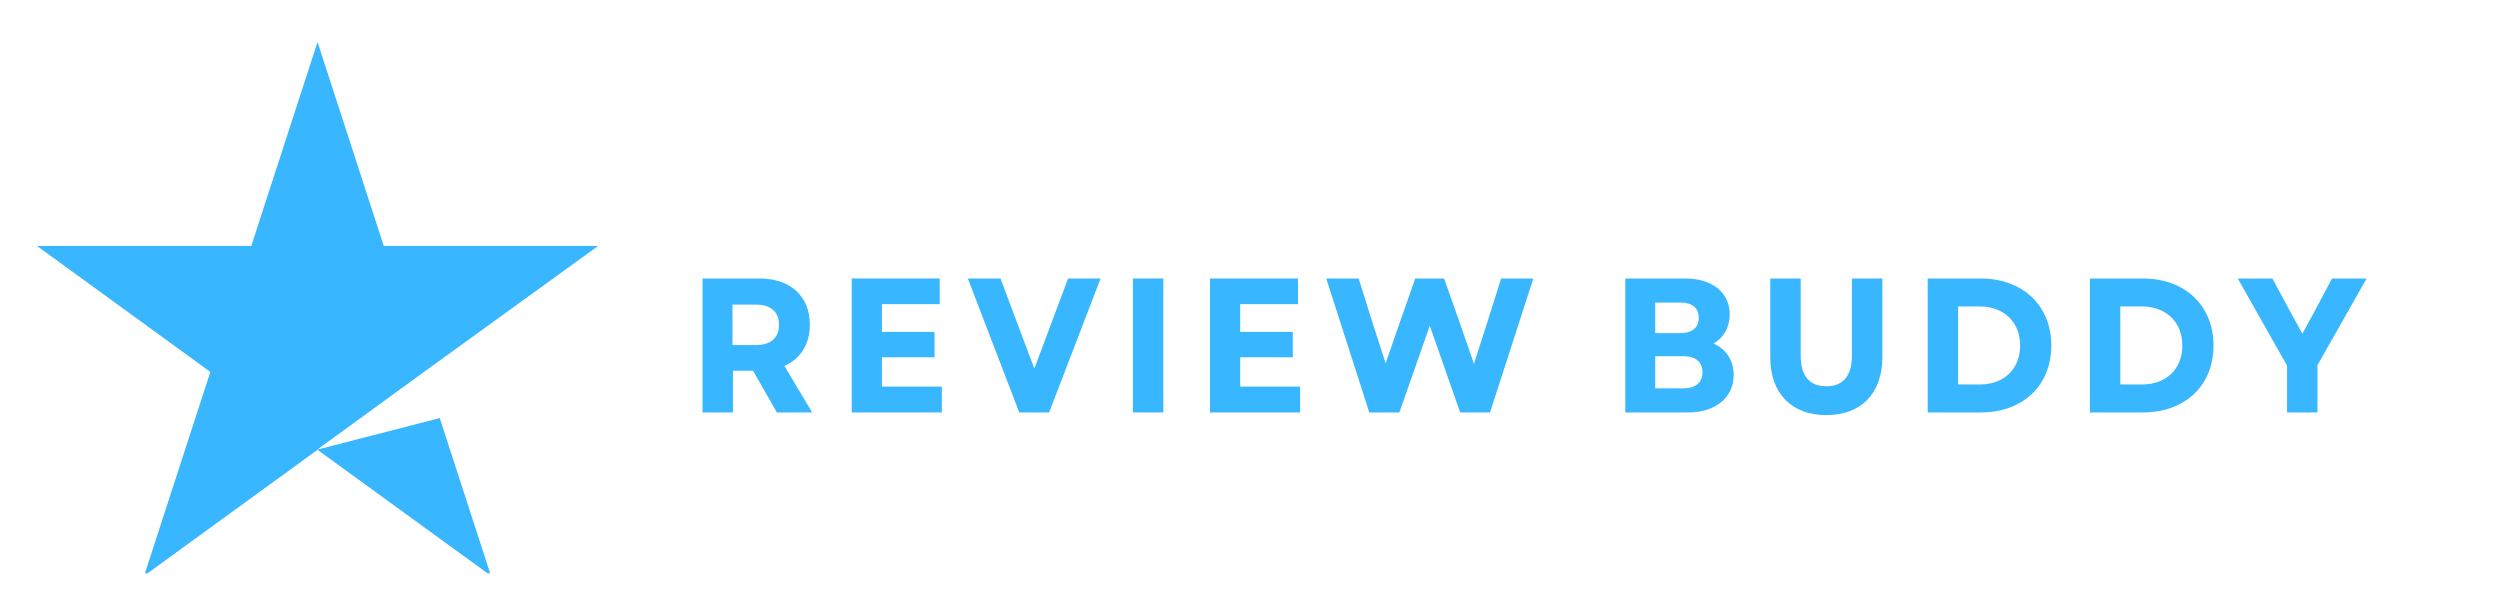
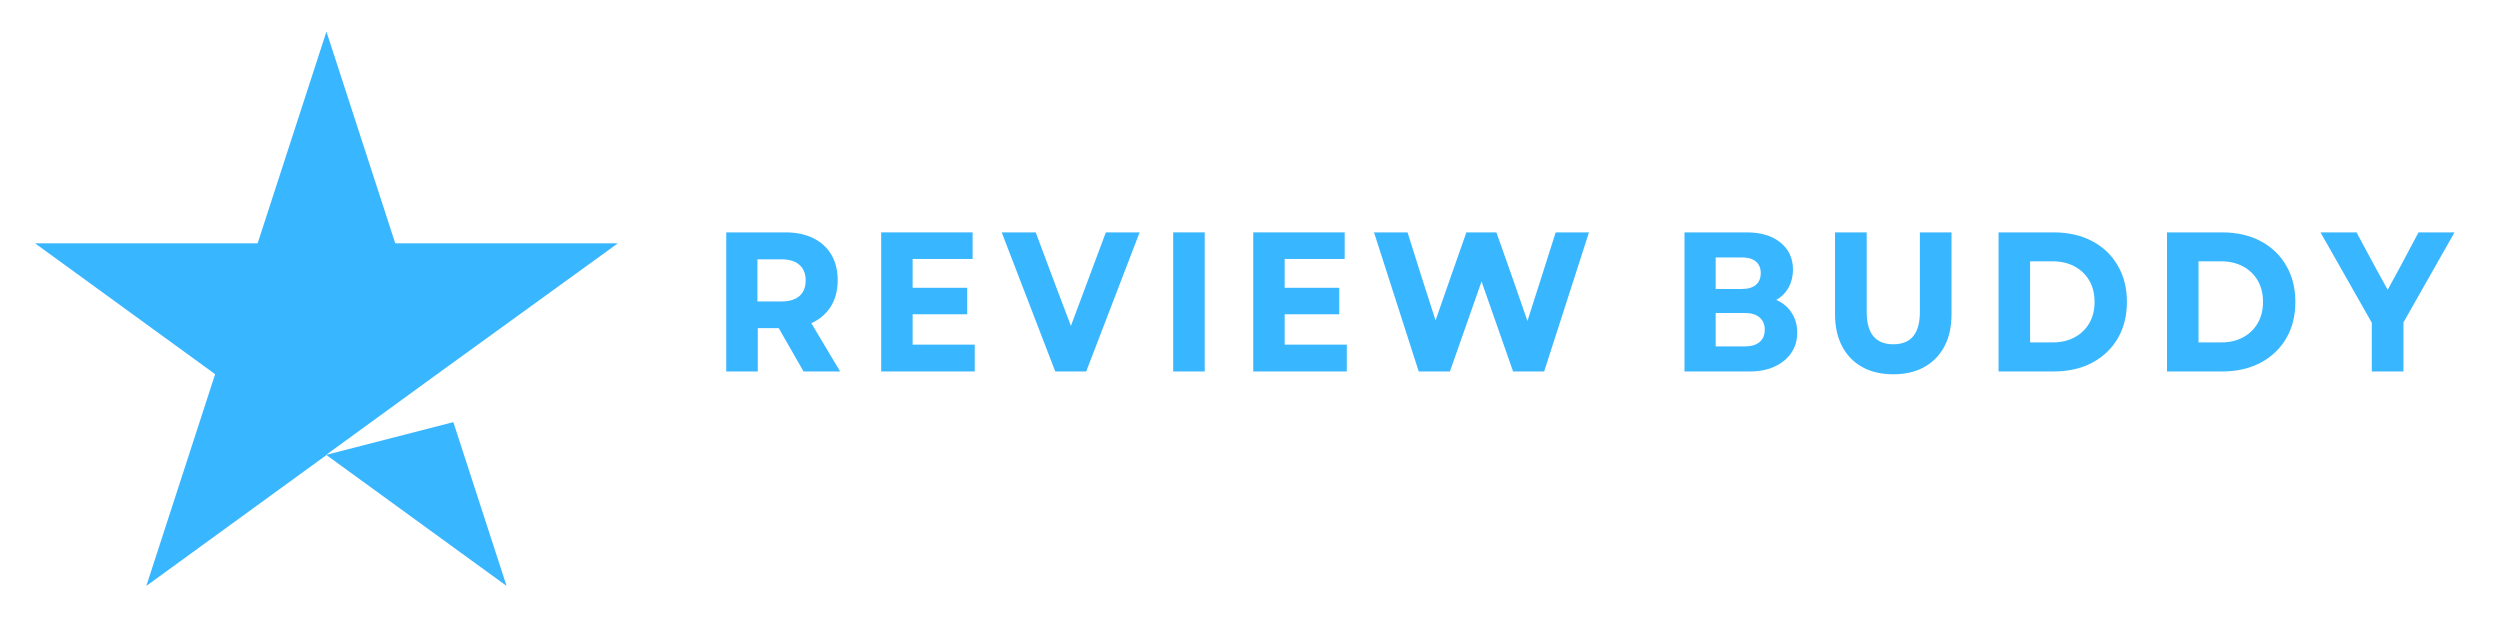
- <svg xmlns="http://www.w3.org/2000/svg" viewBox="14 50 352 86" width="352" height="86" role="img" aria-label="Review Buddy">
+ <svg xmlns="http://www.w3.org/2000/svg" width="332" viewBox="18 15 332 82" height="82" preserveAspectRatio="xMidYMid meet" version="1.0">
  <defs>
    <g />
-     <clipPath id="65278c811b">
-       <path d="M 19.199 55.914 L 98.488 55.914 L 98.488 130.715 L 19.199 130.715 Z M 19.199 55.914 " clip-rule="nonzero" />
+     <clipPath id="4d86485c5d">
+       <path d="M 0.828 0 L 374.168 0 L 374.168 112.004 L 0.828 112.004 Z M 0.828 0 " clip-rule="nonzero" />
+     </clipPath>
+     <clipPath id="1b4cfe576d">
+       <path d="M 22.652 19.188 L 100.309 19.188 L 100.309 93 L 22.652 93 Z M 22.652 19.188 " clip-rule="nonzero" />
    </clipPath>
  </defs>
-   <g clip-path="url(#65278c811b)">
-     <path fill="#38b6ff" d="M 58.656 113.309 L 73.816 102.281 L 98.219 84.625 L 68.035 84.625 L 58.707 55.918 L 49.383 84.625 L 19.199 84.625 L 43.617 102.367 L 34.289 131.074 L 58.707 113.332 L 83.129 131.074 L 75.914 108.867 L 58.656 113.309 " fill-opacity="1" fill-rule="nonzero" />
+   <g clip-path="url(#1b4cfe576d)">
+     <path fill="#38b6ff" d="M 61.301 75.41 L 76.152 64.609 L 100.051 47.312 L 70.488 47.312 L 61.352 19.195 L 52.215 47.312 L 22.652 47.312 L 46.57 64.691 L 37.434 92.809 L 61.352 75.43 L 85.27 92.809 L 78.203 71.059 L 61.301 75.41 " fill-opacity="1" fill-rule="nonzero" />
  </g>
  <g fill="#38b6ff" fill-opacity="1">
-     <g transform="translate(110.6501, 108.0725)">
+     <g transform="translate(112.2274, 64.32877)">
      <g>
-         <path d="M 2.266 0 L 6.547 0 L 6.547 -5.875 L 9.375 -5.875 L 12.734 0 L 17.703 0 L 13.797 -6.547 C 16.062 -7.547 17.375 -9.594 17.375 -12.359 C 17.375 -16.375 14.625 -18.859 10.312 -18.859 L 2.266 -18.859 Z M 6.484 -9.484 L 6.484 -15.188 L 9.75 -15.188 C 11.859 -15.188 13.031 -14.172 13.031 -12.344 C 13.031 -10.5 11.859 -9.484 9.75 -9.484 Z M 6.484 -9.484 " />
+         <path d="M 2.219 0 L 2.219 -18.469 L 10.109 -18.469 C 11.516 -18.469 12.734 -18.211 13.766 -17.703 C 14.805 -17.191 15.609 -16.461 16.172 -15.516 C 16.734 -14.566 17.016 -13.43 17.016 -12.109 C 17.016 -10.754 16.707 -9.586 16.094 -8.609 C 15.477 -7.641 14.617 -6.906 13.516 -6.406 L 17.344 0 L 12.484 0 L 9.188 -5.75 L 6.406 -5.75 L 6.406 0 Z M 6.359 -9.297 L 9.547 -9.297 C 10.586 -9.297 11.383 -9.535 11.938 -10.016 C 12.488 -10.492 12.766 -11.188 12.766 -12.094 C 12.766 -12.988 12.488 -13.676 11.938 -14.156 C 11.383 -14.645 10.586 -14.891 9.547 -14.891 L 6.359 -14.891 Z M 6.359 -9.297 " />
      </g>
    </g>
  </g>
  <g fill="#38b6ff" fill-opacity="1">
-     <g transform="translate(131.6573, 108.0725)">
+     <g transform="translate(132.8034, 64.32877)">
      <g>
-         <path d="M 2.266 0 L 14.953 0 L 14.953 -3.641 L 6.516 -3.641 L 6.516 -7.766 L 13.922 -7.766 L 13.922 -11.344 L 6.516 -11.344 L 6.516 -15.25 L 14.656 -15.25 L 14.656 -18.859 L 2.266 -18.859 Z M 2.266 0 " />
+         <path d="M 2.219 0 L 2.219 -18.469 L 14.359 -18.469 L 14.359 -14.938 L 6.391 -14.938 L 6.391 -11.109 L 13.641 -11.109 L 13.641 -7.594 L 6.391 -7.594 L 6.391 -3.562 L 14.641 -3.562 L 14.641 0 Z M 2.219 0 " />
      </g>
    </g>
  </g>
  <g fill="#38b6ff" fill-opacity="1">
-     <g transform="translate(150.0252, 108.0725)">
+     <g transform="translate(150.7944, 64.32877)">
      <g>
-         <path d="M 7.484 0 L 11.688 0 L 18.938 -18.859 L 14.359 -18.859 L 9.609 -6.172 L 7.359 -12.156 L 4.844 -18.859 L 0.25 -18.859 Z M 7.484 0 " />
+         <path d="M 7.344 0 L 0.234 -18.469 L 4.75 -18.469 L 7.203 -11.906 L 9.422 -6.047 L 14.062 -18.469 L 18.547 -18.469 L 11.453 0 Z M 7.344 0 " />
      </g>
    </g>
  </g>
  <g fill="#38b6ff" fill-opacity="1">
-     <g transform="translate(171.2479, 108.0725)">
+     <g transform="translate(171.5814, 64.32877)">
      <g>
-         <path d="M 2.266 0 L 6.547 0 L 6.547 -18.859 L 2.266 -18.859 Z M 2.266 0 " />
+         <path d="M 2.219 0 L 2.219 -18.469 L 6.406 -18.469 L 6.406 0 Z M 2.219 0 " />
      </g>
    </g>
  </g>
  <g fill="#38b6ff" fill-opacity="1">
-     <g transform="translate(182.1019, 108.0725)">
+     <g transform="translate(182.2127, 64.32877)">
      <g>
-         <path d="M 2.266 0 L 14.953 0 L 14.953 -3.641 L 6.516 -3.641 L 6.516 -7.766 L 13.922 -7.766 L 13.922 -11.344 L 6.516 -11.344 L 6.516 -15.25 L 14.656 -15.25 L 14.656 -18.859 L 2.266 -18.859 Z M 2.266 0 " />
+         <path d="M 2.219 0 L 2.219 -18.469 L 14.359 -18.469 L 14.359 -14.938 L 6.391 -14.938 L 6.391 -11.109 L 13.641 -11.109 L 13.641 -7.594 L 6.391 -7.594 L 6.391 -3.562 L 14.641 -3.562 L 14.641 0 Z M 2.219 0 " />
      </g>
    </g>
  </g>
  <g fill="#38b6ff" fill-opacity="1">
-     <g transform="translate(200.4698, 108.0725)">
+     <g transform="translate(200.2036, 64.32877)">
      <g>
-         <path d="M 6.328 0 L 10.562 0 L 14.844 -12.203 L 19.125 0 L 23.328 0 L 29.422 -18.859 L 24.891 -18.859 L 23.078 -13.125 L 21.062 -6.844 L 18.891 -13.125 L 16.859 -18.859 L 12.797 -18.859 L 10.781 -13.125 L 8.625 -6.922 L 6.625 -13.125 L 4.828 -18.859 L 0.266 -18.859 Z M 6.328 0 " />
+         <path d="M 6.203 0 L 0.266 -18.469 L 4.719 -18.469 L 6.484 -12.859 L 8.438 -6.781 L 10.562 -12.859 L 12.531 -18.469 L 16.516 -18.469 L 18.5 -12.859 L 20.641 -6.703 L 22.609 -12.859 L 24.391 -18.469 L 28.812 -18.469 L 22.859 0 L 18.734 0 L 14.547 -11.953 L 10.344 0 Z M 6.203 0 " />
      </g>
    </g>
  </g>
  <g fill="#38b6ff" fill-opacity="1">
-     <g transform="translate(232.1957, 108.0725)">
+     <g transform="translate(231.2784, 64.32877)">
      <g />
    </g>
  </g>
  <g fill="#38b6ff" fill-opacity="1">
-     <g transform="translate(240.572, 108.0725)">
+     <g transform="translate(239.4828, 64.32877)">
      <g>
-         <path d="M 2.266 0 L 11.125 0 C 14.953 0 17.531 -2.094 17.531 -5.281 C 17.531 -7.297 16.484 -8.922 14.703 -9.703 C 16.141 -10.531 16.969 -12.016 16.969 -13.797 C 16.969 -16.891 14.516 -18.859 10.688 -18.859 L 2.266 -18.859 Z M 6.484 -3.391 L 6.484 -7.922 L 10.484 -7.922 C 12.172 -7.922 13.141 -7.078 13.141 -5.656 C 13.141 -4.234 12.172 -3.391 10.484 -3.391 Z M 6.484 -11.172 L 6.484 -15.469 L 10.047 -15.469 C 11.688 -15.469 12.609 -14.703 12.609 -13.328 C 12.609 -11.953 11.688 -11.172 10.047 -11.172 Z M 6.484 -11.172 " />
+         <path d="M 2.219 0 L 2.219 -18.469 L 10.484 -18.469 C 12.359 -18.469 13.848 -18.02 14.953 -17.125 C 16.066 -16.227 16.625 -15.023 16.625 -13.516 C 16.625 -12.648 16.43 -11.863 16.047 -11.156 C 15.66 -10.457 15.113 -9.906 14.406 -9.5 C 15.289 -9.113 15.973 -8.539 16.453 -7.781 C 16.941 -7.031 17.188 -6.16 17.188 -5.172 C 17.188 -4.129 16.922 -3.223 16.391 -2.453 C 15.859 -1.68 15.117 -1.078 14.172 -0.641 C 13.234 -0.211 12.145 0 10.906 0 Z M 6.359 -3.328 L 10.266 -3.328 C 11.086 -3.328 11.727 -3.52 12.188 -3.906 C 12.645 -4.289 12.875 -4.836 12.875 -5.547 C 12.875 -6.242 12.645 -6.785 12.188 -7.172 C 11.727 -7.566 11.086 -7.766 10.266 -7.766 L 6.359 -7.766 Z M 6.359 -10.953 L 9.844 -10.953 C 10.656 -10.953 11.273 -11.133 11.703 -11.5 C 12.129 -11.875 12.344 -12.395 12.344 -13.062 C 12.344 -13.727 12.129 -14.238 11.703 -14.594 C 11.273 -14.957 10.656 -15.141 9.844 -15.141 L 6.359 -15.141 Z M 6.359 -10.953 " />
      </g>
    </g>
  </g>
  <g fill="#38b6ff" fill-opacity="1">
-     <g transform="translate(261.1752, 108.0725)">
+     <g transform="translate(259.6631, 64.32877)">
      <g>
-         <path d="M 9.969 0.375 C 14.875 0.375 17.859 -2.688 17.859 -7.766 L 17.859 -18.859 L 13.578 -18.859 L 13.578 -8.047 C 13.578 -5.172 12.359 -3.688 9.969 -3.688 C 7.562 -3.688 6.359 -5.172 6.359 -8.047 L 6.359 -18.859 L 2.078 -18.859 L 2.078 -7.766 C 2.078 -2.688 5.062 0.375 9.969 0.375 Z M 9.969 0.375 " />
+         <path d="M 9.766 0.375 C 8.16 0.375 6.781 0.051 5.625 -0.594 C 4.477 -1.238 3.594 -2.156 2.969 -3.344 C 2.344 -4.531 2.031 -5.945 2.031 -7.594 L 2.031 -18.469 L 6.234 -18.469 L 6.234 -7.891 C 6.234 -5.035 7.41 -3.609 9.766 -3.609 C 12.117 -3.609 13.297 -5.035 13.297 -7.891 L 13.297 -18.469 L 17.5 -18.469 L 17.5 -7.594 C 17.5 -5.945 17.188 -4.531 16.562 -3.344 C 15.938 -2.156 15.047 -1.238 13.891 -0.594 C 12.742 0.051 11.367 0.375 9.766 0.375 Z M 9.766 0.375 " />
      </g>
    </g>
  </g>
  <g fill="#38b6ff" fill-opacity="1">
-     <g transform="translate(283.152, 108.0725)">
+     <g transform="translate(281.1888, 64.32877)">
      <g>
-         <path d="M 2.266 0 L 9.719 0 C 15.672 0 19.672 -3.797 19.672 -9.422 C 19.672 -15.031 15.672 -18.859 9.719 -18.859 L 2.266 -18.859 Z M 6.547 -3.938 L 6.547 -14.922 L 9.594 -14.922 C 12.984 -14.922 15.281 -12.734 15.281 -9.422 C 15.281 -6.109 12.984 -3.938 9.641 -3.938 Z M 6.547 -3.938 " />
+         <path d="M 2.219 0 L 2.219 -18.469 L 9.531 -18.469 C 11.477 -18.469 13.18 -18.082 14.641 -17.312 C 16.109 -16.539 17.242 -15.457 18.047 -14.062 C 18.859 -12.676 19.266 -11.066 19.266 -9.234 C 19.266 -7.391 18.859 -5.773 18.047 -4.391 C 17.242 -3.016 16.109 -1.938 14.641 -1.156 C 13.18 -0.383 11.477 0 9.531 0 Z M 6.406 -3.859 L 9.453 -3.859 C 10.535 -3.859 11.488 -4.082 12.312 -4.531 C 13.145 -4.977 13.797 -5.602 14.266 -6.406 C 14.734 -7.219 14.969 -8.16 14.969 -9.234 C 14.969 -10.328 14.734 -11.273 14.266 -12.078 C 13.797 -12.879 13.145 -13.504 12.312 -13.953 C 11.477 -14.398 10.504 -14.625 9.391 -14.625 L 6.406 -14.625 Z M 6.406 -3.859 " />
      </g>
    </g>
  </g>
  <g fill="#38b6ff" fill-opacity="1">
-     <g transform="translate(305.9905, 108.0725)">
+     <g transform="translate(303.5586, 64.32877)">
      <g>
-         <path d="M 2.266 0 L 9.719 0 C 15.672 0 19.672 -3.797 19.672 -9.422 C 19.672 -15.031 15.672 -18.859 9.719 -18.859 L 2.266 -18.859 Z M 6.547 -3.938 L 6.547 -14.922 L 9.594 -14.922 C 12.984 -14.922 15.281 -12.734 15.281 -9.422 C 15.281 -6.109 12.984 -3.938 9.641 -3.938 Z M 6.547 -3.938 " />
+         <path d="M 2.219 0 L 2.219 -18.469 L 9.531 -18.469 C 11.477 -18.469 13.18 -18.082 14.641 -17.312 C 16.109 -16.539 17.242 -15.457 18.047 -14.062 C 18.859 -12.676 19.266 -11.066 19.266 -9.234 C 19.266 -7.391 18.859 -5.773 18.047 -4.391 C 17.242 -3.016 16.109 -1.938 14.641 -1.156 C 13.18 -0.383 11.477 0 9.531 0 Z M 6.406 -3.859 L 9.453 -3.859 C 10.535 -3.859 11.488 -4.082 12.312 -4.531 C 13.145 -4.977 13.797 -5.602 14.266 -6.406 C 14.734 -7.219 14.969 -8.16 14.969 -9.234 C 14.969 -10.328 14.734 -11.273 14.266 -12.078 C 13.797 -12.879 13.145 -13.504 12.312 -13.953 C 11.477 -14.398 10.504 -14.625 9.391 -14.625 L 6.406 -14.625 Z M 6.406 -3.859 " />
      </g>
    </g>
  </g>
  <g fill="#38b6ff" fill-opacity="1">
-     <g transform="translate(328.829, 108.0725)">
+     <g transform="translate(325.9284, 64.32877)">
      <g>
-         <path d="M 7.188 0 L 11.469 0 L 11.469 -6.656 L 18.391 -18.859 L 13.516 -18.859 L 11.203 -14.5 L 9.344 -11.078 L 7.469 -14.5 L 5.125 -18.859 L 0.25 -18.859 L 7.188 -6.594 Z M 7.188 0 " />
+         <path d="M 7.047 0 L 7.047 -6.469 L 0.234 -18.469 L 5.016 -18.469 L 7.312 -14.203 L 9.156 -10.844 L 10.984 -14.203 L 13.25 -18.469 L 18.031 -18.469 L 11.25 -6.516 L 11.25 0 Z M 7.047 0 " />
      </g>
    </g>
  </g>
</svg>
